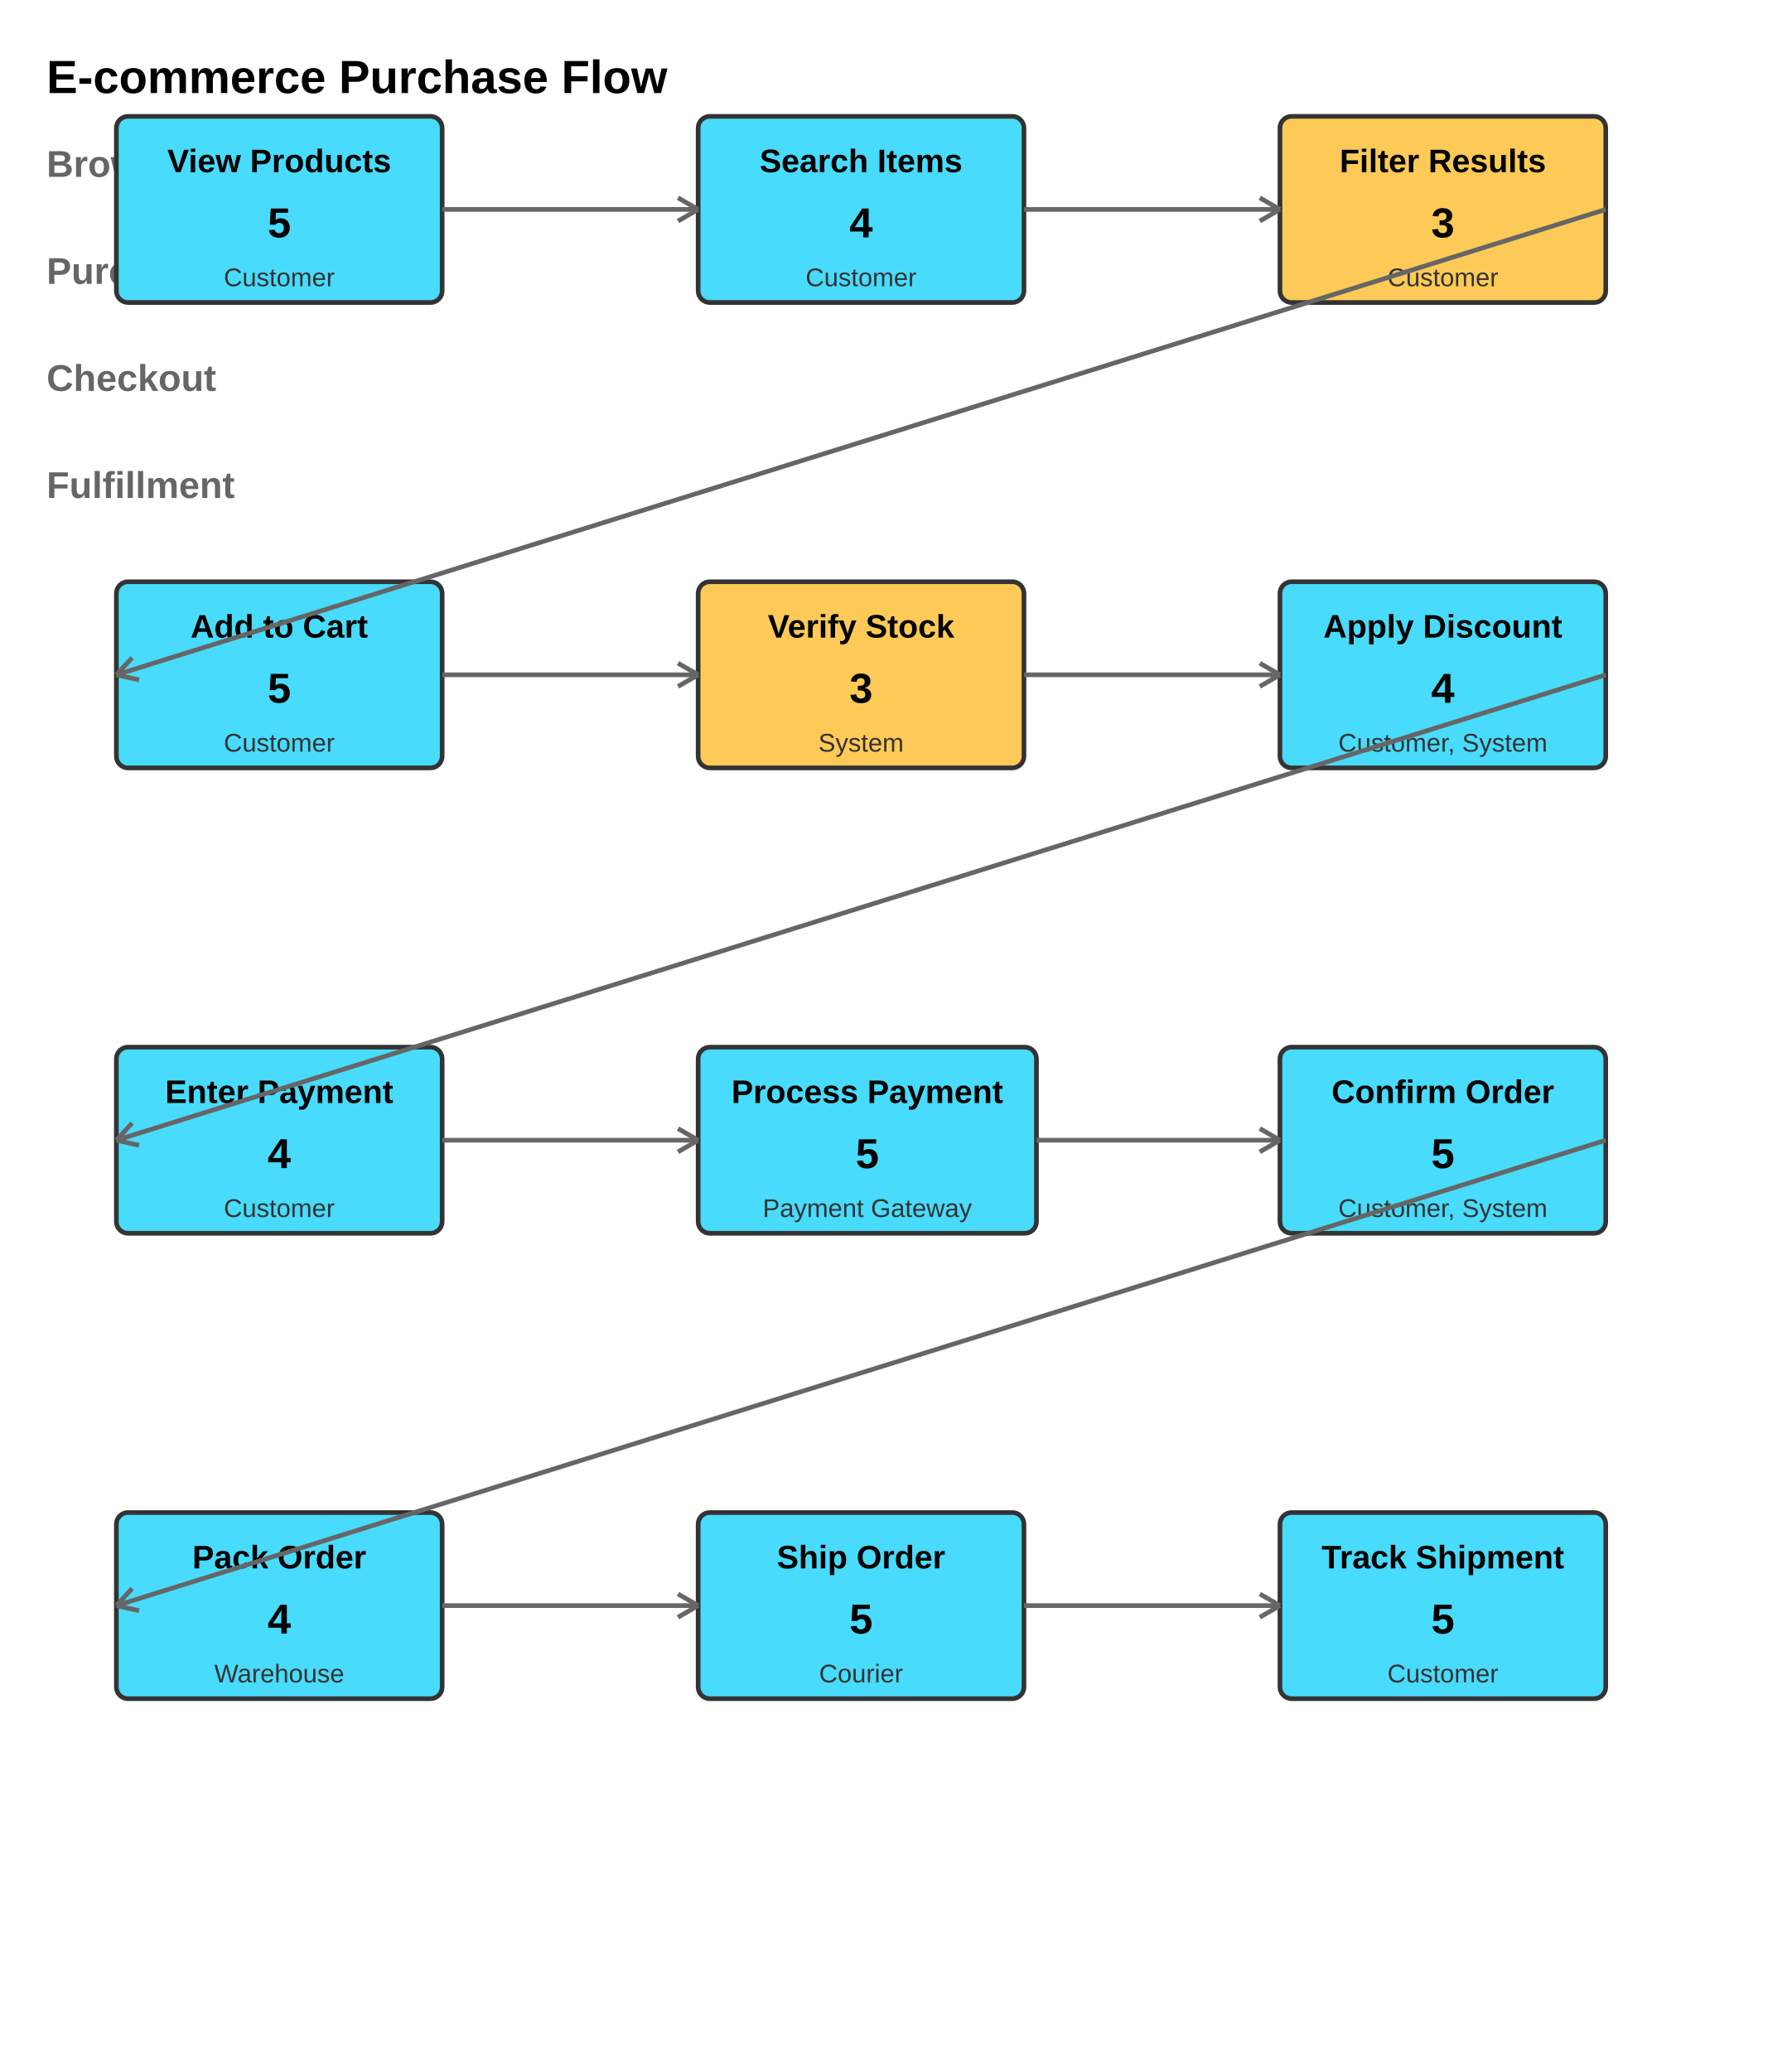
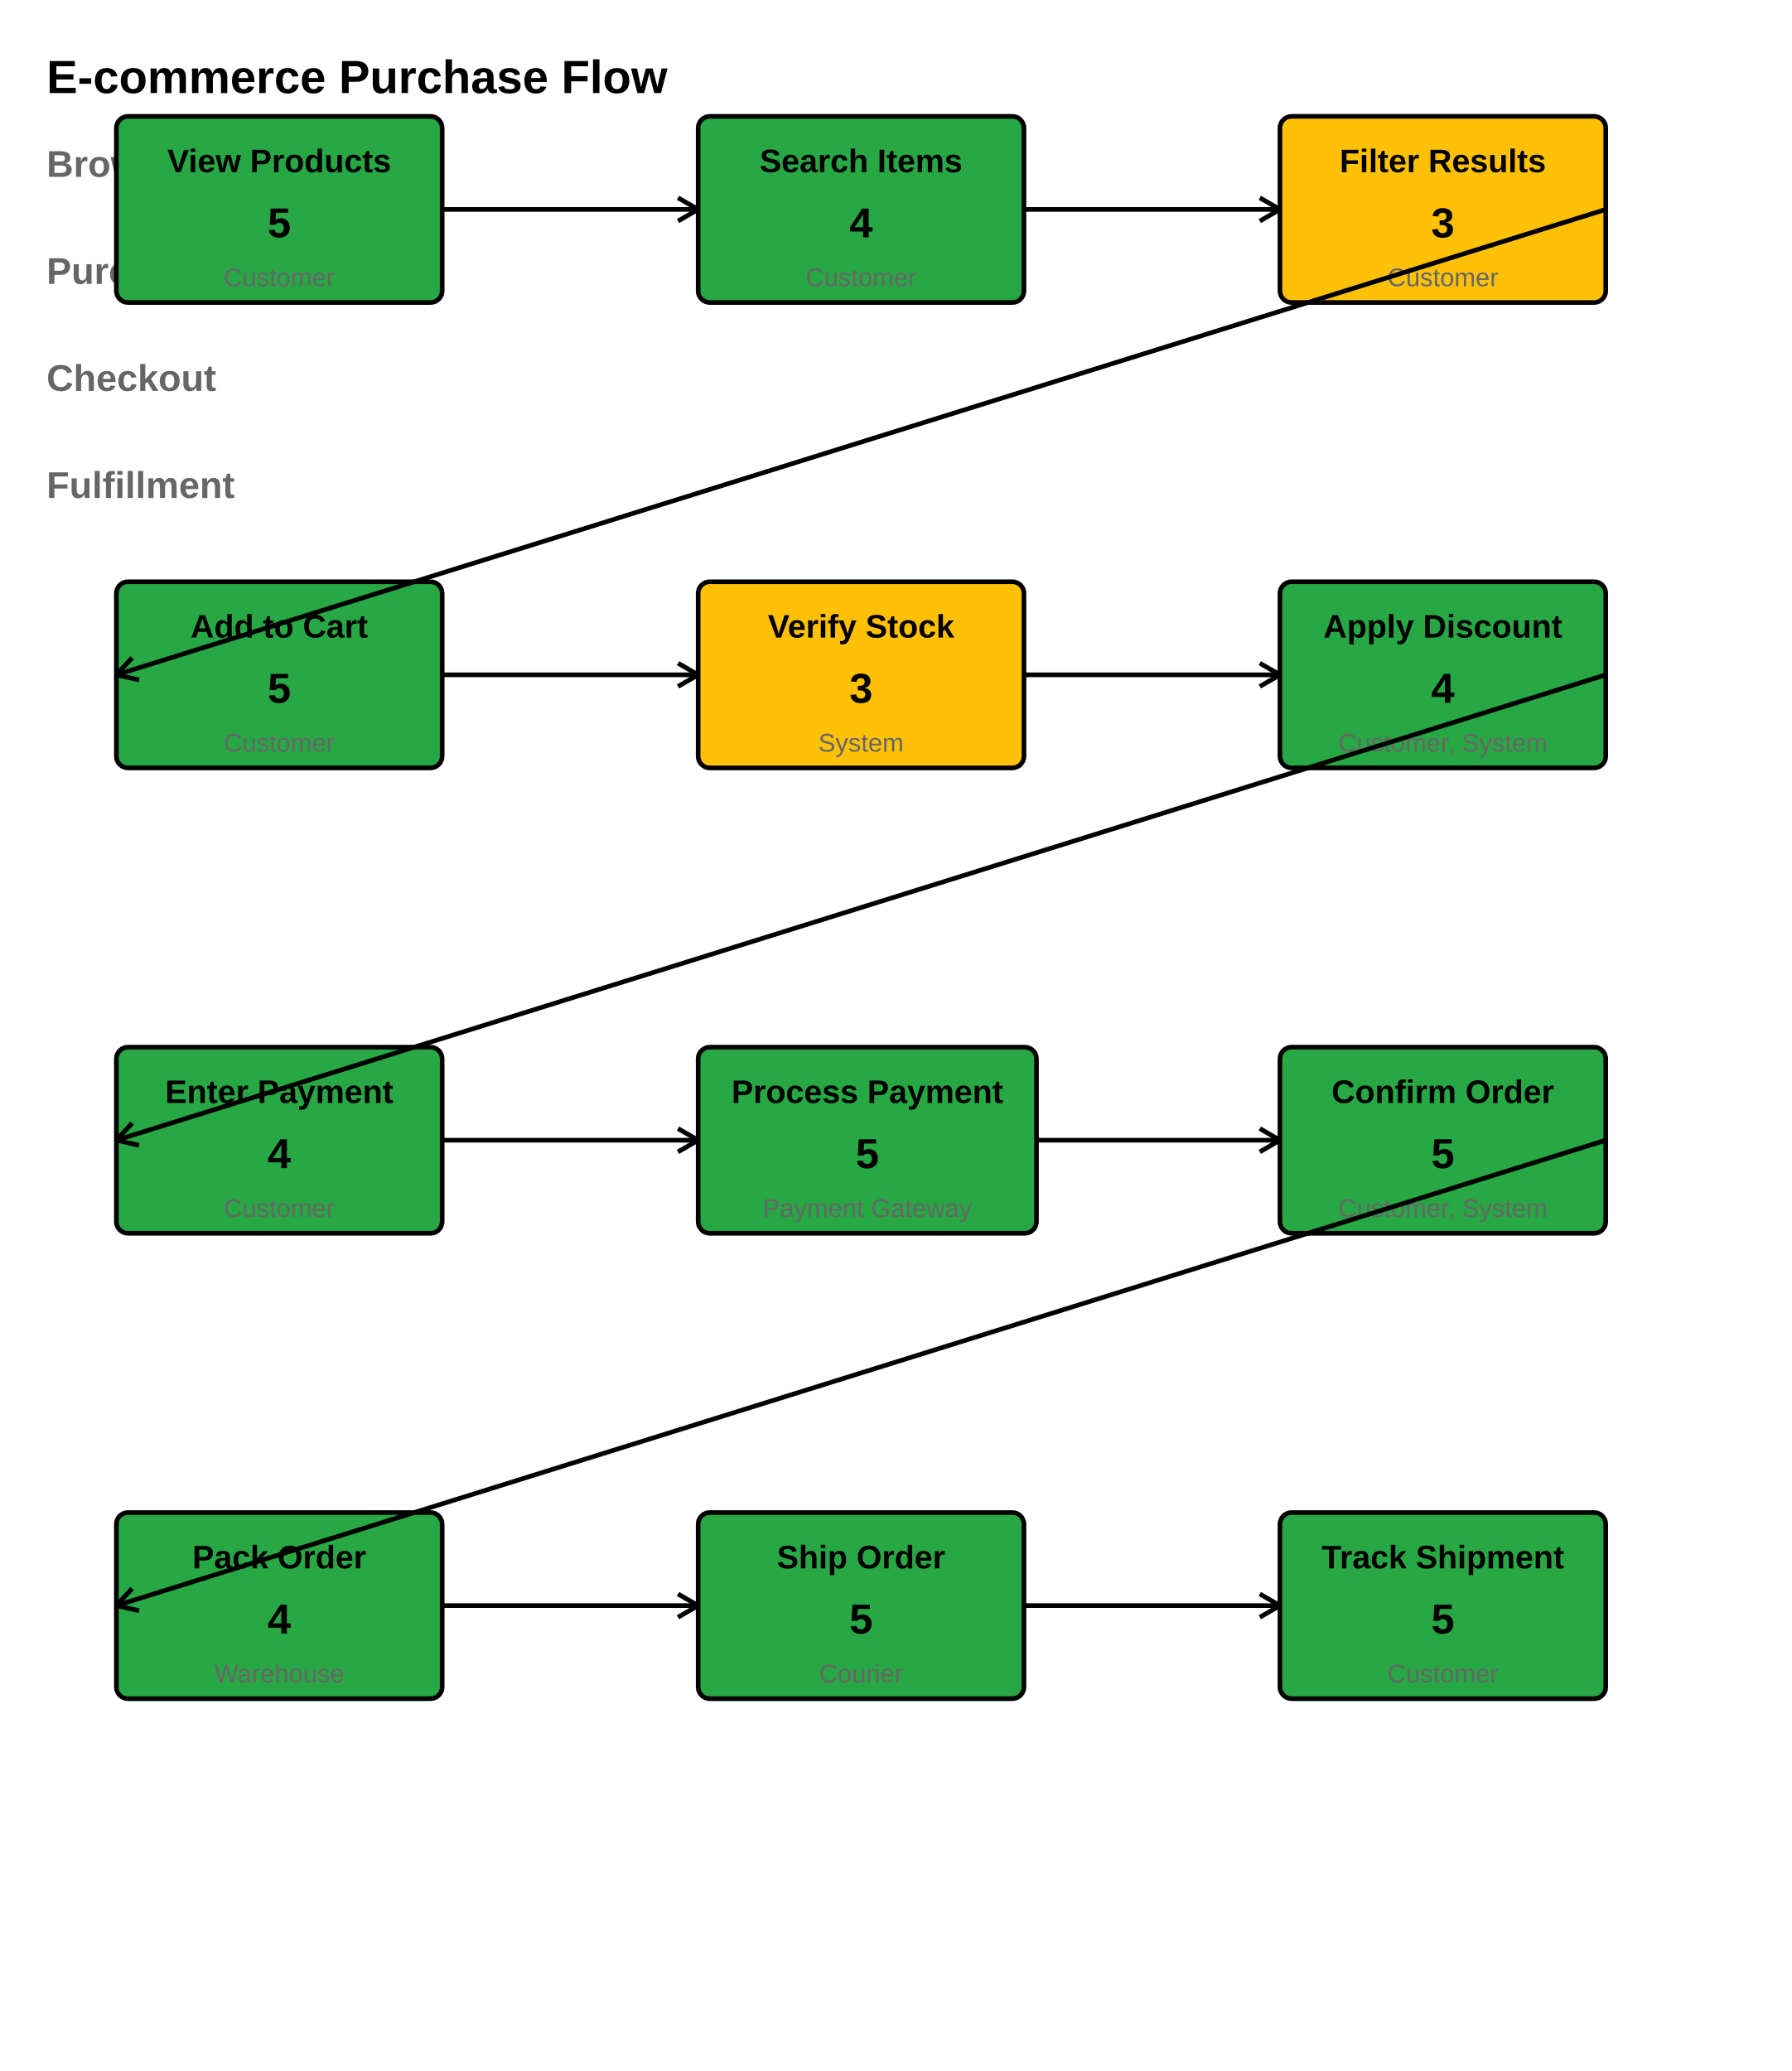
<svg xmlns="http://www.w3.org/2000/svg" width="770.0" height="890.0" viewBox="0 0 770 890" version="1.2" baseProfile="tiny">
-   <text fill="#000000" x="20.0" y="40.0" font-family="Arial, sans-serif" font-size="20" font-weight="bold">E-commerce Purchase Flow</text>
-   <text class="journey-section" fill="#666666" x="20.0" y="76.0" font-family="Arial, sans-serif" font-size="16" font-weight="bold">Browse</text>
-   <text class="journey-section" fill="#666666" x="20.0" y="122.0" font-family="Arial, sans-serif" font-size="16" font-weight="bold">Purchase</text>
-   <text class="journey-section" fill="#666666" x="20.0" y="168.0" font-family="Arial, sans-serif" font-size="16" font-weight="bold">Checkout</text>
-   <text class="journey-section" fill="#666666" x="20.0" y="214.0" font-family="Arial, sans-serif" font-size="16" font-weight="bold">Fulfillment</text>
+   <text fill="#000000" x="20.0" y="40.0" font-family="Arial, Helvetica, sans-serif" font-size="20" font-weight="bold">E-commerce Purchase Flow</text>
+   <text class="journey-section" fill="#666666" x="20.0" y="76.0" font-family="Arial, Helvetica, sans-serif" font-size="16" font-weight="bold">Browse</text>
+   <text class="journey-section" fill="#666666" x="20.0" y="122.0" font-family="Arial, Helvetica, sans-serif" font-size="16" font-weight="bold">Purchase</text>
+   <text class="journey-section" fill="#666666" x="20.0" y="168.0" font-family="Arial, Helvetica, sans-serif" font-size="16" font-weight="bold">Checkout</text>
+   <text class="journey-section" fill="#666666" x="20.0" y="214.0" font-family="Arial, Helvetica, sans-serif" font-size="16" font-weight="bold">Fulfillment</text>
  <g id="task-task_0">
-     <rect fill="#48dbfb" stroke="#333333" stroke-width="2" x="50.0" y="50.0" width="140.0" height="80.0" rx="5.0" ry="5.0" />
-     <text fill="#000000" x="120.0" y="74.0" text-anchor="middle" font-family="Arial, sans-serif" font-size="14" font-weight="bold">View Products</text>
-     <text fill="#000000" x="120.0" y="102.0" text-anchor="middle" font-family="Arial, sans-serif" font-size="18" font-weight="bold">5</text>
-     <text fill="#333333" x="120.0" y="123.0" text-anchor="middle" font-family="Arial, sans-serif" font-size="11">Customer</text>
+     <rect fill="#28a745" stroke="#000000" stroke-width="2" x="50.0" y="50.0" width="140.0" height="80.0" rx="5.0" ry="5.0" />
+     <text fill="#000000" x="120.0" y="74.0" text-anchor="middle" font-family="Arial, Helvetica, sans-serif" font-size="14" font-weight="bold">View Products</text>
+     <text fill="#000000" x="120.0" y="102.0" text-anchor="middle" font-family="Arial, Helvetica, sans-serif" font-size="18" font-weight="bold">5</text>
+     <text fill="#666666" x="120.0" y="123.0" text-anchor="middle" font-family="Arial, Helvetica, sans-serif" font-size="11">Customer</text>
  </g>
  <g id="task-task_1">
-     <rect fill="#48dbfb" stroke="#333333" stroke-width="2" x="300.0" y="50.0" width="140.0" height="80.0" rx="5.0" ry="5.0" />
-     <text fill="#000000" x="370.0" y="74.0" text-anchor="middle" font-family="Arial, sans-serif" font-size="14" font-weight="bold">Search Items</text>
-     <text fill="#000000" x="370.0" y="102.0" text-anchor="middle" font-family="Arial, sans-serif" font-size="18" font-weight="bold">4</text>
-     <text fill="#333333" x="370.0" y="123.0" text-anchor="middle" font-family="Arial, sans-serif" font-size="11">Customer</text>
+     <rect fill="#28a745" stroke="#000000" stroke-width="2" x="300.0" y="50.0" width="140.0" height="80.0" rx="5.0" ry="5.0" />
+     <text fill="#000000" x="370.0" y="74.0" text-anchor="middle" font-family="Arial, Helvetica, sans-serif" font-size="14" font-weight="bold">Search Items</text>
+     <text fill="#000000" x="370.0" y="102.0" text-anchor="middle" font-family="Arial, Helvetica, sans-serif" font-size="18" font-weight="bold">4</text>
+     <text fill="#666666" x="370.0" y="123.0" text-anchor="middle" font-family="Arial, Helvetica, sans-serif" font-size="11">Customer</text>
  </g>
  <g id="task-task_2">
-     <rect fill="#feca57" stroke="#333333" stroke-width="2" x="550.0" y="50.0" width="140.0" height="80.0" rx="5.0" ry="5.0" />
-     <text fill="#000000" x="620.0" y="74.0" text-anchor="middle" font-family="Arial, sans-serif" font-size="14" font-weight="bold">Filter Results</text>
-     <text fill="#000000" x="620.0" y="102.0" text-anchor="middle" font-family="Arial, sans-serif" font-size="18" font-weight="bold">3</text>
-     <text fill="#333333" x="620.0" y="123.0" text-anchor="middle" font-family="Arial, sans-serif" font-size="11">Customer</text>
+     <rect fill="#ffc107" stroke="#000000" stroke-width="2" x="550.0" y="50.0" width="140.0" height="80.0" rx="5.0" ry="5.0" />
+     <text fill="#000000" x="620.0" y="74.0" text-anchor="middle" font-family="Arial, Helvetica, sans-serif" font-size="14" font-weight="bold">Filter Results</text>
+     <text fill="#000000" x="620.0" y="102.0" text-anchor="middle" font-family="Arial, Helvetica, sans-serif" font-size="18" font-weight="bold">3</text>
+     <text fill="#666666" x="620.0" y="123.0" text-anchor="middle" font-family="Arial, Helvetica, sans-serif" font-size="11">Customer</text>
  </g>
  <g id="task-task_3">
-     <rect fill="#48dbfb" stroke="#333333" stroke-width="2" x="50.0" y="250.0" width="140.0" height="80.0" rx="5.0" ry="5.0" />
-     <text fill="#000000" x="120.0" y="274.0" text-anchor="middle" font-family="Arial, sans-serif" font-size="14" font-weight="bold">Add to Cart</text>
-     <text fill="#000000" x="120.0" y="302.0" text-anchor="middle" font-family="Arial, sans-serif" font-size="18" font-weight="bold">5</text>
-     <text fill="#333333" x="120.0" y="323.0" text-anchor="middle" font-family="Arial, sans-serif" font-size="11">Customer</text>
+     <rect fill="#28a745" stroke="#000000" stroke-width="2" x="50.0" y="250.0" width="140.0" height="80.0" rx="5.0" ry="5.0" />
+     <text fill="#000000" x="120.0" y="274.0" text-anchor="middle" font-family="Arial, Helvetica, sans-serif" font-size="14" font-weight="bold">Add to Cart</text>
+     <text fill="#000000" x="120.0" y="302.0" text-anchor="middle" font-family="Arial, Helvetica, sans-serif" font-size="18" font-weight="bold">5</text>
+     <text fill="#666666" x="120.0" y="323.0" text-anchor="middle" font-family="Arial, Helvetica, sans-serif" font-size="11">Customer</text>
  </g>
  <g id="task-task_4">
-     <rect fill="#feca57" stroke="#333333" stroke-width="2" x="300.0" y="250.0" width="140.0" height="80.0" rx="5.0" ry="5.0" />
-     <text fill="#000000" x="370.0" y="274.0" text-anchor="middle" font-family="Arial, sans-serif" font-size="14" font-weight="bold">Verify Stock</text>
-     <text fill="#000000" x="370.0" y="302.0" text-anchor="middle" font-family="Arial, sans-serif" font-size="18" font-weight="bold">3</text>
-     <text fill="#333333" x="370.0" y="323.0" text-anchor="middle" font-family="Arial, sans-serif" font-size="11">System</text>
+     <rect fill="#ffc107" stroke="#000000" stroke-width="2" x="300.0" y="250.0" width="140.0" height="80.0" rx="5.0" ry="5.0" />
+     <text fill="#000000" x="370.0" y="274.0" text-anchor="middle" font-family="Arial, Helvetica, sans-serif" font-size="14" font-weight="bold">Verify Stock</text>
+     <text fill="#000000" x="370.0" y="302.0" text-anchor="middle" font-family="Arial, Helvetica, sans-serif" font-size="18" font-weight="bold">3</text>
+     <text fill="#666666" x="370.0" y="323.0" text-anchor="middle" font-family="Arial, Helvetica, sans-serif" font-size="11">System</text>
  </g>
  <g id="task-task_5">
-     <rect fill="#48dbfb" stroke="#333333" stroke-width="2" x="550.0" y="250.0" width="140.0" height="80.0" rx="5.0" ry="5.0" />
-     <text fill="#000000" x="620.0" y="274.0" text-anchor="middle" font-family="Arial, sans-serif" font-size="14" font-weight="bold">Apply Discount</text>
-     <text fill="#000000" x="620.0" y="302.0" text-anchor="middle" font-family="Arial, sans-serif" font-size="18" font-weight="bold">4</text>
-     <text fill="#333333" x="620.0" y="323.0" text-anchor="middle" font-family="Arial, sans-serif" font-size="11">Customer, System</text>
+     <rect fill="#28a745" stroke="#000000" stroke-width="2" x="550.0" y="250.0" width="140.0" height="80.0" rx="5.0" ry="5.0" />
+     <text fill="#000000" x="620.0" y="274.0" text-anchor="middle" font-family="Arial, Helvetica, sans-serif" font-size="14" font-weight="bold">Apply Discount</text>
+     <text fill="#000000" x="620.0" y="302.0" text-anchor="middle" font-family="Arial, Helvetica, sans-serif" font-size="18" font-weight="bold">4</text>
+     <text fill="#666666" x="620.0" y="323.0" text-anchor="middle" font-family="Arial, Helvetica, sans-serif" font-size="11">Customer, System</text>
  </g>
  <g id="task-task_6">
-     <rect fill="#48dbfb" stroke="#333333" stroke-width="2" x="50.0" y="450.0" width="140.0" height="80.0" rx="5.0" ry="5.0" />
-     <text fill="#000000" x="120.0" y="474.0" text-anchor="middle" font-family="Arial, sans-serif" font-size="14" font-weight="bold">Enter Payment</text>
-     <text fill="#000000" x="120.0" y="502.0" text-anchor="middle" font-family="Arial, sans-serif" font-size="18" font-weight="bold">4</text>
-     <text fill="#333333" x="120.0" y="523.0" text-anchor="middle" font-family="Arial, sans-serif" font-size="11">Customer</text>
+     <rect fill="#28a745" stroke="#000000" stroke-width="2" x="50.0" y="450.0" width="140.0" height="80.0" rx="5.0" ry="5.0" />
+     <text fill="#000000" x="120.0" y="474.0" text-anchor="middle" font-family="Arial, Helvetica, sans-serif" font-size="14" font-weight="bold">Enter Payment</text>
+     <text fill="#000000" x="120.0" y="502.0" text-anchor="middle" font-family="Arial, Helvetica, sans-serif" font-size="18" font-weight="bold">4</text>
+     <text fill="#666666" x="120.0" y="523.0" text-anchor="middle" font-family="Arial, Helvetica, sans-serif" font-size="11">Customer</text>
  </g>
  <g id="task-task_7">
-     <rect fill="#48dbfb" stroke="#333333" stroke-width="2" x="300.0" y="450.0" width="145.376" height="80.0" rx="5.0" ry="5.0" />
-     <text fill="#000000" x="372.688" y="474.0" text-anchor="middle" font-family="Arial, sans-serif" font-size="14" font-weight="bold">Process Payment</text>
-     <text fill="#000000" x="372.688" y="502.0" text-anchor="middle" font-family="Arial, sans-serif" font-size="18" font-weight="bold">5</text>
-     <text fill="#333333" x="372.688" y="523.0" text-anchor="middle" font-family="Arial, sans-serif" font-size="11">Payment Gateway</text>
+     <rect fill="#28a745" stroke="#000000" stroke-width="2" x="300.0" y="450.0" width="145.376" height="80.0" rx="5.0" ry="5.0" />
+     <text fill="#000000" x="372.688" y="474.0" text-anchor="middle" font-family="Arial, Helvetica, sans-serif" font-size="14" font-weight="bold">Process Payment</text>
+     <text fill="#000000" x="372.688" y="502.0" text-anchor="middle" font-family="Arial, Helvetica, sans-serif" font-size="18" font-weight="bold">5</text>
+     <text fill="#666666" x="372.688" y="523.0" text-anchor="middle" font-family="Arial, Helvetica, sans-serif" font-size="11">Payment Gateway</text>
  </g>
  <g id="task-task_8">
-     <rect fill="#48dbfb" stroke="#333333" stroke-width="2" x="550.0" y="450.0" width="140.0" height="80.0" rx="5.0" ry="5.0" />
-     <text fill="#000000" x="620.0" y="474.0" text-anchor="middle" font-family="Arial, sans-serif" font-size="14" font-weight="bold">Confirm Order</text>
-     <text fill="#000000" x="620.0" y="502.0" text-anchor="middle" font-family="Arial, sans-serif" font-size="18" font-weight="bold">5</text>
-     <text fill="#333333" x="620.0" y="523.0" text-anchor="middle" font-family="Arial, sans-serif" font-size="11">Customer, System</text>
+     <rect fill="#28a745" stroke="#000000" stroke-width="2" x="550.0" y="450.0" width="140.0" height="80.0" rx="5.0" ry="5.0" />
+     <text fill="#000000" x="620.0" y="474.0" text-anchor="middle" font-family="Arial, Helvetica, sans-serif" font-size="14" font-weight="bold">Confirm Order</text>
+     <text fill="#000000" x="620.0" y="502.0" text-anchor="middle" font-family="Arial, Helvetica, sans-serif" font-size="18" font-weight="bold">5</text>
+     <text fill="#666666" x="620.0" y="523.0" text-anchor="middle" font-family="Arial, Helvetica, sans-serif" font-size="11">Customer, System</text>
  </g>
  <g id="task-task_9">
-     <rect fill="#48dbfb" stroke="#333333" stroke-width="2" x="50.0" y="650.0" width="140.0" height="80.0" rx="5.0" ry="5.0" />
-     <text fill="#000000" x="120.0" y="674.0" text-anchor="middle" font-family="Arial, sans-serif" font-size="14" font-weight="bold">Pack Order</text>
-     <text fill="#000000" x="120.0" y="702.0" text-anchor="middle" font-family="Arial, sans-serif" font-size="18" font-weight="bold">4</text>
-     <text fill="#333333" x="120.0" y="723.0" text-anchor="middle" font-family="Arial, sans-serif" font-size="11">Warehouse</text>
+     <rect fill="#28a745" stroke="#000000" stroke-width="2" x="50.0" y="650.0" width="140.0" height="80.0" rx="5.0" ry="5.0" />
+     <text fill="#000000" x="120.0" y="674.0" text-anchor="middle" font-family="Arial, Helvetica, sans-serif" font-size="14" font-weight="bold">Pack Order</text>
+     <text fill="#000000" x="120.0" y="702.0" text-anchor="middle" font-family="Arial, Helvetica, sans-serif" font-size="18" font-weight="bold">4</text>
+     <text fill="#666666" x="120.0" y="723.0" text-anchor="middle" font-family="Arial, Helvetica, sans-serif" font-size="11">Warehouse</text>
  </g>
  <g id="task-task_10">
-     <rect fill="#48dbfb" stroke="#333333" stroke-width="2" x="300.0" y="650.0" width="140.0" height="80.0" rx="5.0" ry="5.0" />
-     <text fill="#000000" x="370.0" y="674.0" text-anchor="middle" font-family="Arial, sans-serif" font-size="14" font-weight="bold">Ship Order</text>
-     <text fill="#000000" x="370.0" y="702.0" text-anchor="middle" font-family="Arial, sans-serif" font-size="18" font-weight="bold">5</text>
-     <text fill="#333333" x="370.0" y="723.0" text-anchor="middle" font-family="Arial, sans-serif" font-size="11">Courier</text>
+     <rect fill="#28a745" stroke="#000000" stroke-width="2" x="300.0" y="650.0" width="140.0" height="80.0" rx="5.0" ry="5.0" />
+     <text fill="#000000" x="370.0" y="674.0" text-anchor="middle" font-family="Arial, Helvetica, sans-serif" font-size="14" font-weight="bold">Ship Order</text>
+     <text fill="#000000" x="370.0" y="702.0" text-anchor="middle" font-family="Arial, Helvetica, sans-serif" font-size="18" font-weight="bold">5</text>
+     <text fill="#666666" x="370.0" y="723.0" text-anchor="middle" font-family="Arial, Helvetica, sans-serif" font-size="11">Courier</text>
  </g>
  <g id="task-task_11">
-     <rect fill="#48dbfb" stroke="#333333" stroke-width="2" x="550.0" y="650.0" width="140.0" height="80.0" rx="5.0" ry="5.0" />
-     <text fill="#000000" x="620.0" y="674.0" text-anchor="middle" font-family="Arial, sans-serif" font-size="14" font-weight="bold">Track Shipment</text>
-     <text fill="#000000" x="620.0" y="702.0" text-anchor="middle" font-family="Arial, sans-serif" font-size="18" font-weight="bold">5</text>
-     <text fill="#333333" x="620.0" y="723.0" text-anchor="middle" font-family="Arial, sans-serif" font-size="11">Customer</text>
+     <rect fill="#28a745" stroke="#000000" stroke-width="2" x="550.0" y="650.0" width="140.0" height="80.0" rx="5.0" ry="5.0" />
+     <text fill="#000000" x="620.0" y="674.0" text-anchor="middle" font-family="Arial, Helvetica, sans-serif" font-size="14" font-weight="bold">Track Shipment</text>
+     <text fill="#000000" x="620.0" y="702.0" text-anchor="middle" font-family="Arial, Helvetica, sans-serif" font-size="18" font-weight="bold">5</text>
+     <text fill="#666666" x="620.0" y="723.0" text-anchor="middle" font-family="Arial, Helvetica, sans-serif" font-size="11">Customer</text>
  </g>
  <g id="arrow-flow_0">
-     <line stroke="#666666" stroke-width="2" x1="190.0" y1="90.0" x2="300.0" y2="90.0" />
-     <path fill="none" stroke="#666666" stroke-width="2" d="M 300,90.0 L 291.34,95.0 M 300,90.0 L 291.34,85.0" />
+     <line stroke="#000000" stroke-width="2" x1="190.0" y1="90.0" x2="300.0" y2="90.0" />
+     <path fill="none" stroke="#000000" stroke-width="2" d="M 300,90.0 L 291.34,95.0 M 300,90.0 L 291.34,85.0" />
  </g>
  <g id="arrow-flow_1">
-     <line stroke="#666666" stroke-width="2" x1="440.0" y1="90.0" x2="550.0" y2="90.0" />
-     <path fill="none" stroke="#666666" stroke-width="2" d="M 550,90.0 L 541.34,95.0 M 550,90.0 L 541.34,85.0" />
+     <line stroke="#000000" stroke-width="2" x1="440.0" y1="90.0" x2="550.0" y2="90.0" />
+     <path fill="none" stroke="#000000" stroke-width="2" d="M 550,90.0 L 541.34,95.0 M 550,90.0 L 541.34,85.0" />
  </g>
  <g id="arrow-flow_2">
-     <line stroke="#666666" stroke-width="2" x1="690.0" y1="90.0" x2="50.0" y2="290.0" />
-     <path fill="none" stroke="#666666" stroke-width="2" d="M 50,290.0 L 56.775,282.644 M 50,290.0 L 59.757,292.189" />
+     <line stroke="#000000" stroke-width="2" x1="690.0" y1="90.0" x2="50.0" y2="290.0" />
+     <path fill="none" stroke="#000000" stroke-width="2" d="M 50,290.0 L 56.775,282.644 M 50,290.0 L 59.757,292.189" />
  </g>
  <g id="arrow-flow_3">
-     <line stroke="#666666" stroke-width="2" x1="190.0" y1="290.0" x2="300.0" y2="290.0" />
-     <path fill="none" stroke="#666666" stroke-width="2" d="M 300,290.0 L 291.34,295.0 M 300,290.0 L 291.34,285.0" />
+     <line stroke="#000000" stroke-width="2" x1="190.0" y1="290.0" x2="300.0" y2="290.0" />
+     <path fill="none" stroke="#000000" stroke-width="2" d="M 300,290.0 L 291.34,295.0 M 300,290.0 L 291.34,285.0" />
  </g>
  <g id="arrow-flow_4">
-     <line stroke="#666666" stroke-width="2" x1="440.0" y1="290.0" x2="550.0" y2="290.0" />
-     <path fill="none" stroke="#666666" stroke-width="2" d="M 550,290.0 L 541.34,295.0 M 550,290.0 L 541.34,285.0" />
+     <line stroke="#000000" stroke-width="2" x1="440.0" y1="290.0" x2="550.0" y2="290.0" />
+     <path fill="none" stroke="#000000" stroke-width="2" d="M 550,290.0 L 541.34,295.0 M 550,290.0 L 541.34,285.0" />
  </g>
  <g id="arrow-flow_5">
-     <line stroke="#666666" stroke-width="2" x1="690.0" y1="290.0" x2="50.0" y2="490.0" />
-     <path fill="none" stroke="#666666" stroke-width="2" d="M 50,490.0 L 56.775,482.644 M 50,490.0 L 59.757,492.189" />
+     <line stroke="#000000" stroke-width="2" x1="690.0" y1="290.0" x2="50.0" y2="490.0" />
+     <path fill="none" stroke="#000000" stroke-width="2" d="M 50,490.0 L 56.775,482.644 M 50,490.0 L 59.757,492.189" />
  </g>
  <g id="arrow-flow_6">
-     <line stroke="#666666" stroke-width="2" x1="190.0" y1="490.0" x2="300.0" y2="490.0" />
-     <path fill="none" stroke="#666666" stroke-width="2" d="M 300,490.0 L 291.34,495.0 M 300,490.0 L 291.34,485.0" />
+     <line stroke="#000000" stroke-width="2" x1="190.0" y1="490.0" x2="300.0" y2="490.0" />
+     <path fill="none" stroke="#000000" stroke-width="2" d="M 300,490.0 L 291.34,495.0 M 300,490.0 L 291.34,485.0" />
  </g>
  <g id="arrow-flow_7">
-     <line stroke="#666666" stroke-width="2" x1="445.376" y1="490.0" x2="550.0" y2="490.0" />
-     <path fill="none" stroke="#666666" stroke-width="2" d="M 550,490.0 L 541.34,495.0 M 550,490.0 L 541.34,485.0" />
+     <line stroke="#000000" stroke-width="2" x1="445.376" y1="490.0" x2="550.0" y2="490.0" />
+     <path fill="none" stroke="#000000" stroke-width="2" d="M 550,490.0 L 541.34,495.0 M 550,490.0 L 541.34,485.0" />
  </g>
  <g id="arrow-flow_8">
-     <line stroke="#666666" stroke-width="2" x1="690.0" y1="490.0" x2="50.0" y2="690.0" />
-     <path fill="none" stroke="#666666" stroke-width="2" d="M 50,690.0 L 56.775,682.644 M 50,690.0 L 59.757,692.189" />
+     <line stroke="#000000" stroke-width="2" x1="690.0" y1="490.0" x2="50.0" y2="690.0" />
+     <path fill="none" stroke="#000000" stroke-width="2" d="M 50,690.0 L 56.775,682.644 M 50,690.0 L 59.757,692.189" />
  </g>
  <g id="arrow-flow_9">
-     <line stroke="#666666" stroke-width="2" x1="190.0" y1="690.0" x2="300.0" y2="690.0" />
-     <path fill="none" stroke="#666666" stroke-width="2" d="M 300,690.0 L 291.34,695.0 M 300,690.0 L 291.34,685.0" />
+     <line stroke="#000000" stroke-width="2" x1="190.0" y1="690.0" x2="300.0" y2="690.0" />
+     <path fill="none" stroke="#000000" stroke-width="2" d="M 300,690.0 L 291.34,695.0 M 300,690.0 L 291.34,685.0" />
  </g>
  <g id="arrow-flow_10">
-     <line stroke="#666666" stroke-width="2" x1="440.0" y1="690.0" x2="550.0" y2="690.0" />
-     <path fill="none" stroke="#666666" stroke-width="2" d="M 550,690.0 L 541.34,695.0 M 550,690.0 L 541.34,685.0" />
+     <line stroke="#000000" stroke-width="2" x1="440.0" y1="690.0" x2="550.0" y2="690.0" />
+     <path fill="none" stroke="#000000" stroke-width="2" d="M 550,690.0 L 541.34,695.0 M 550,690.0 L 541.34,685.0" />
  </g>
</svg>
